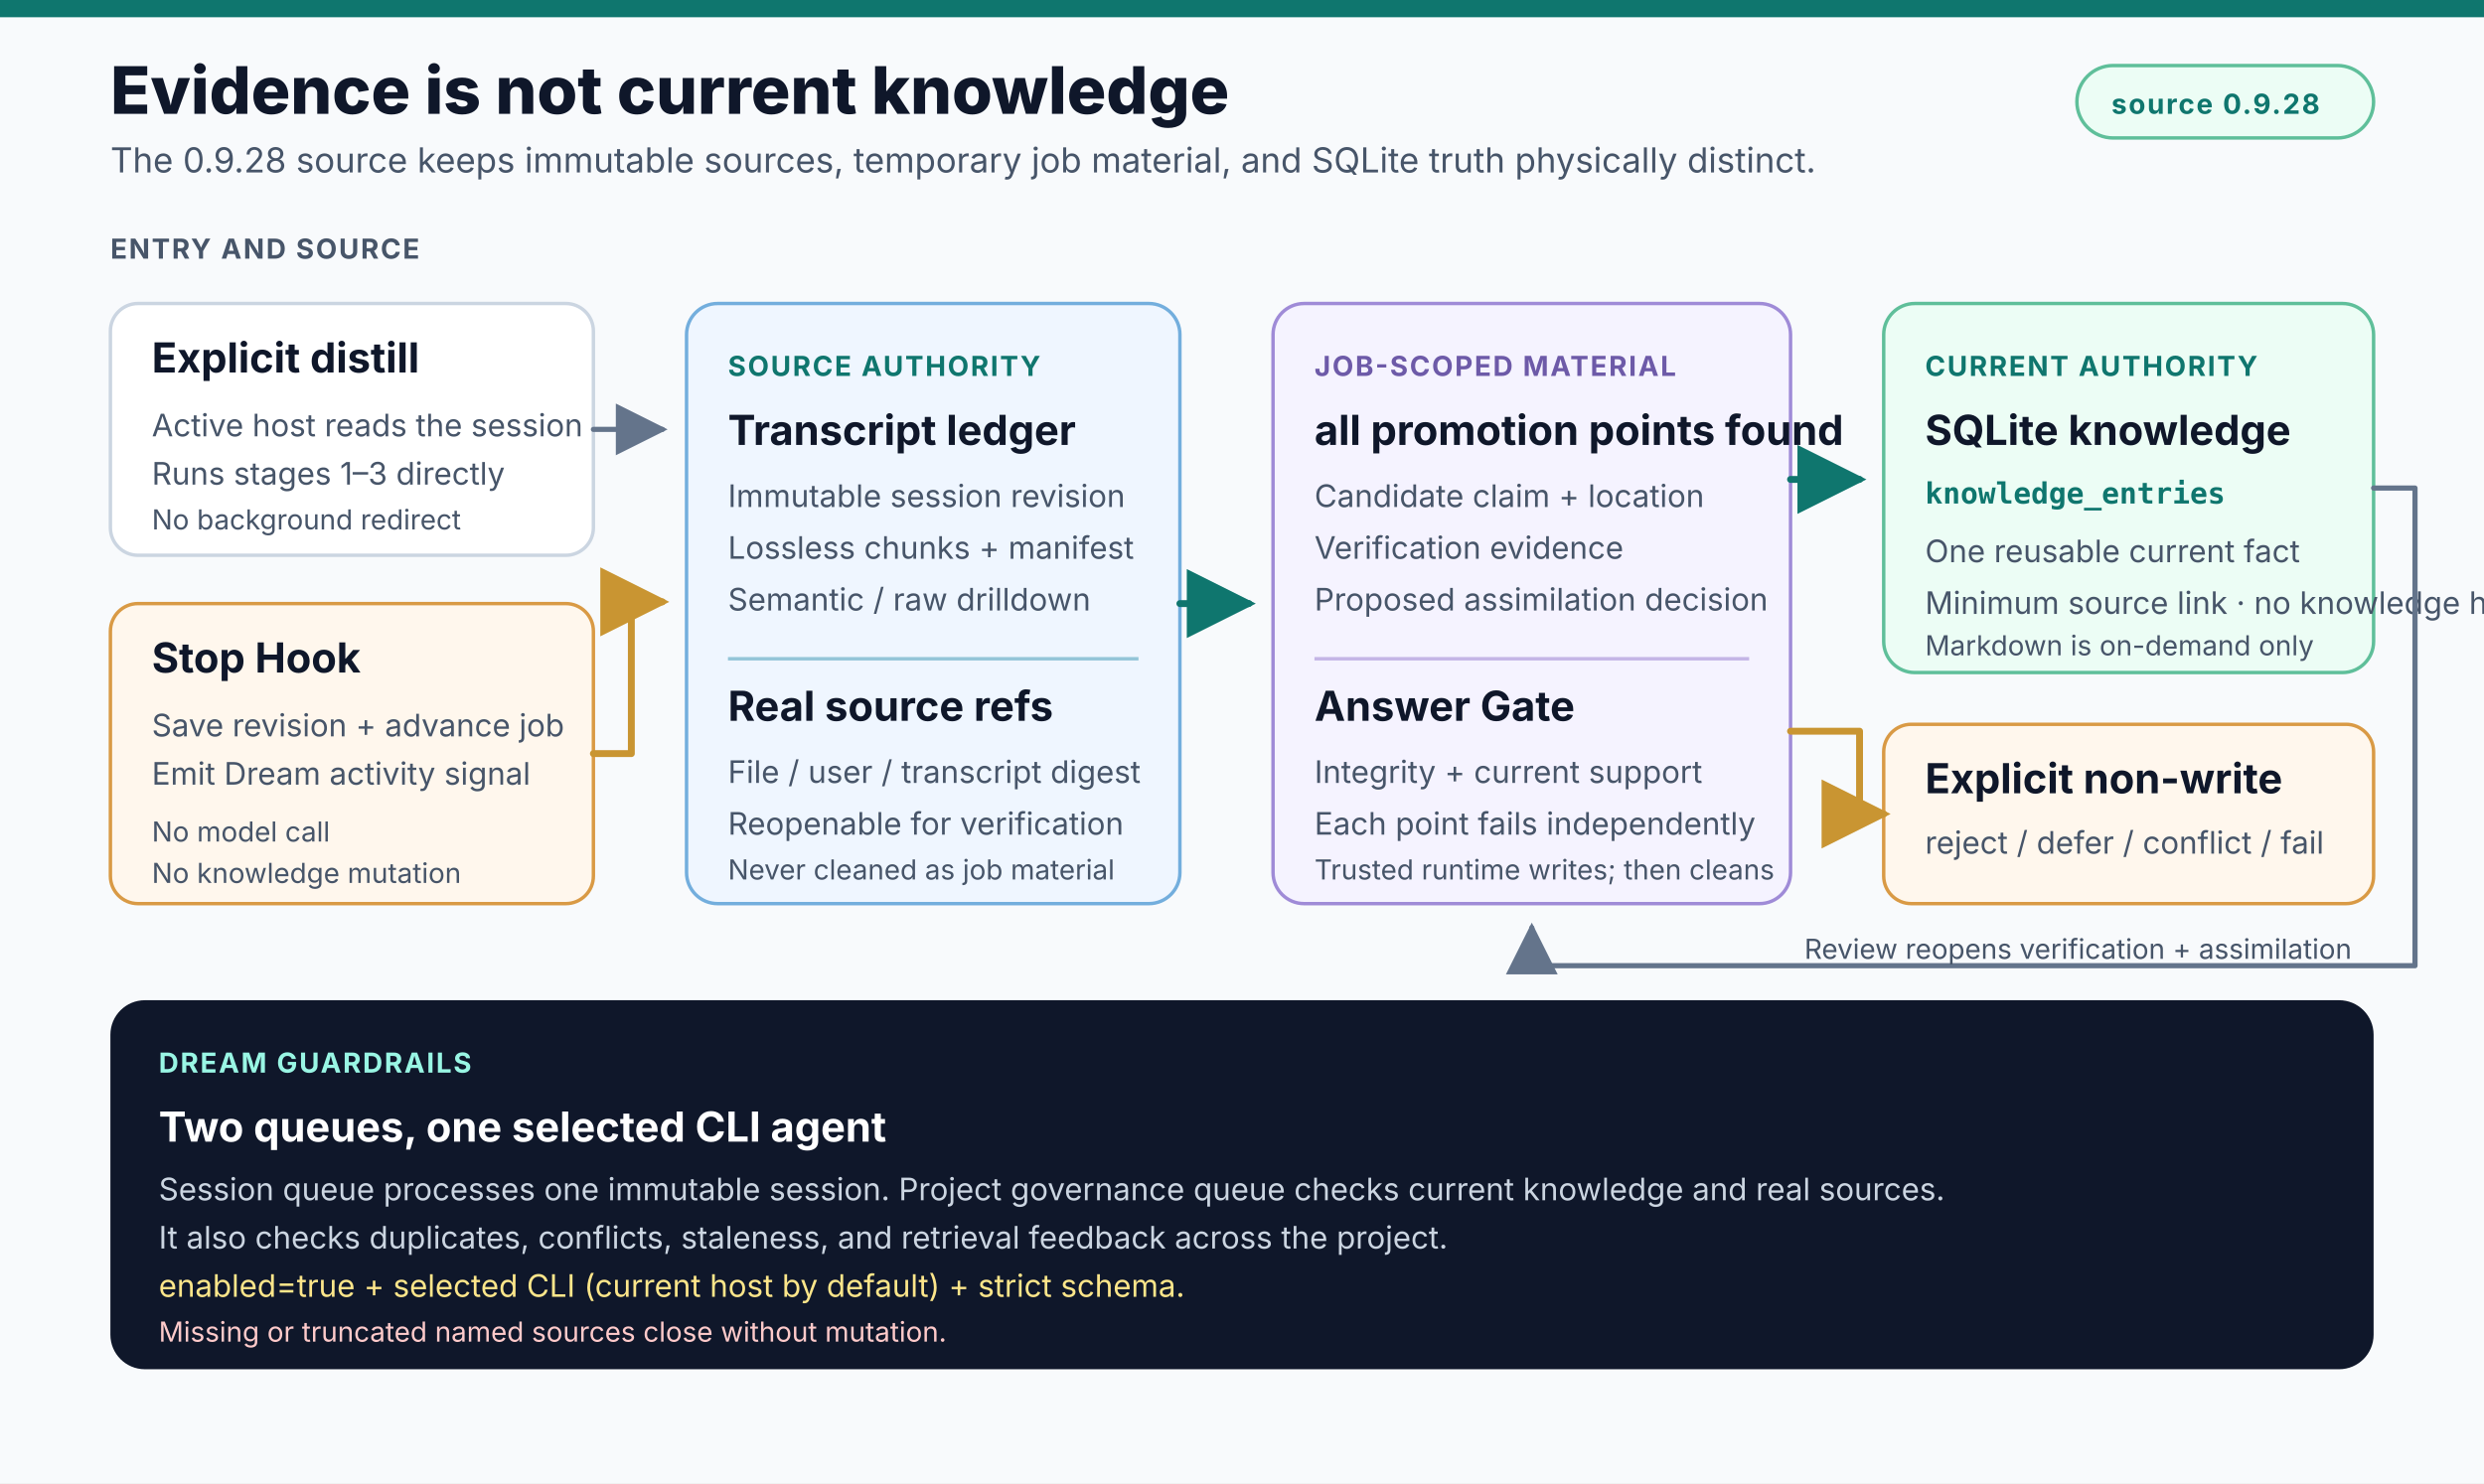
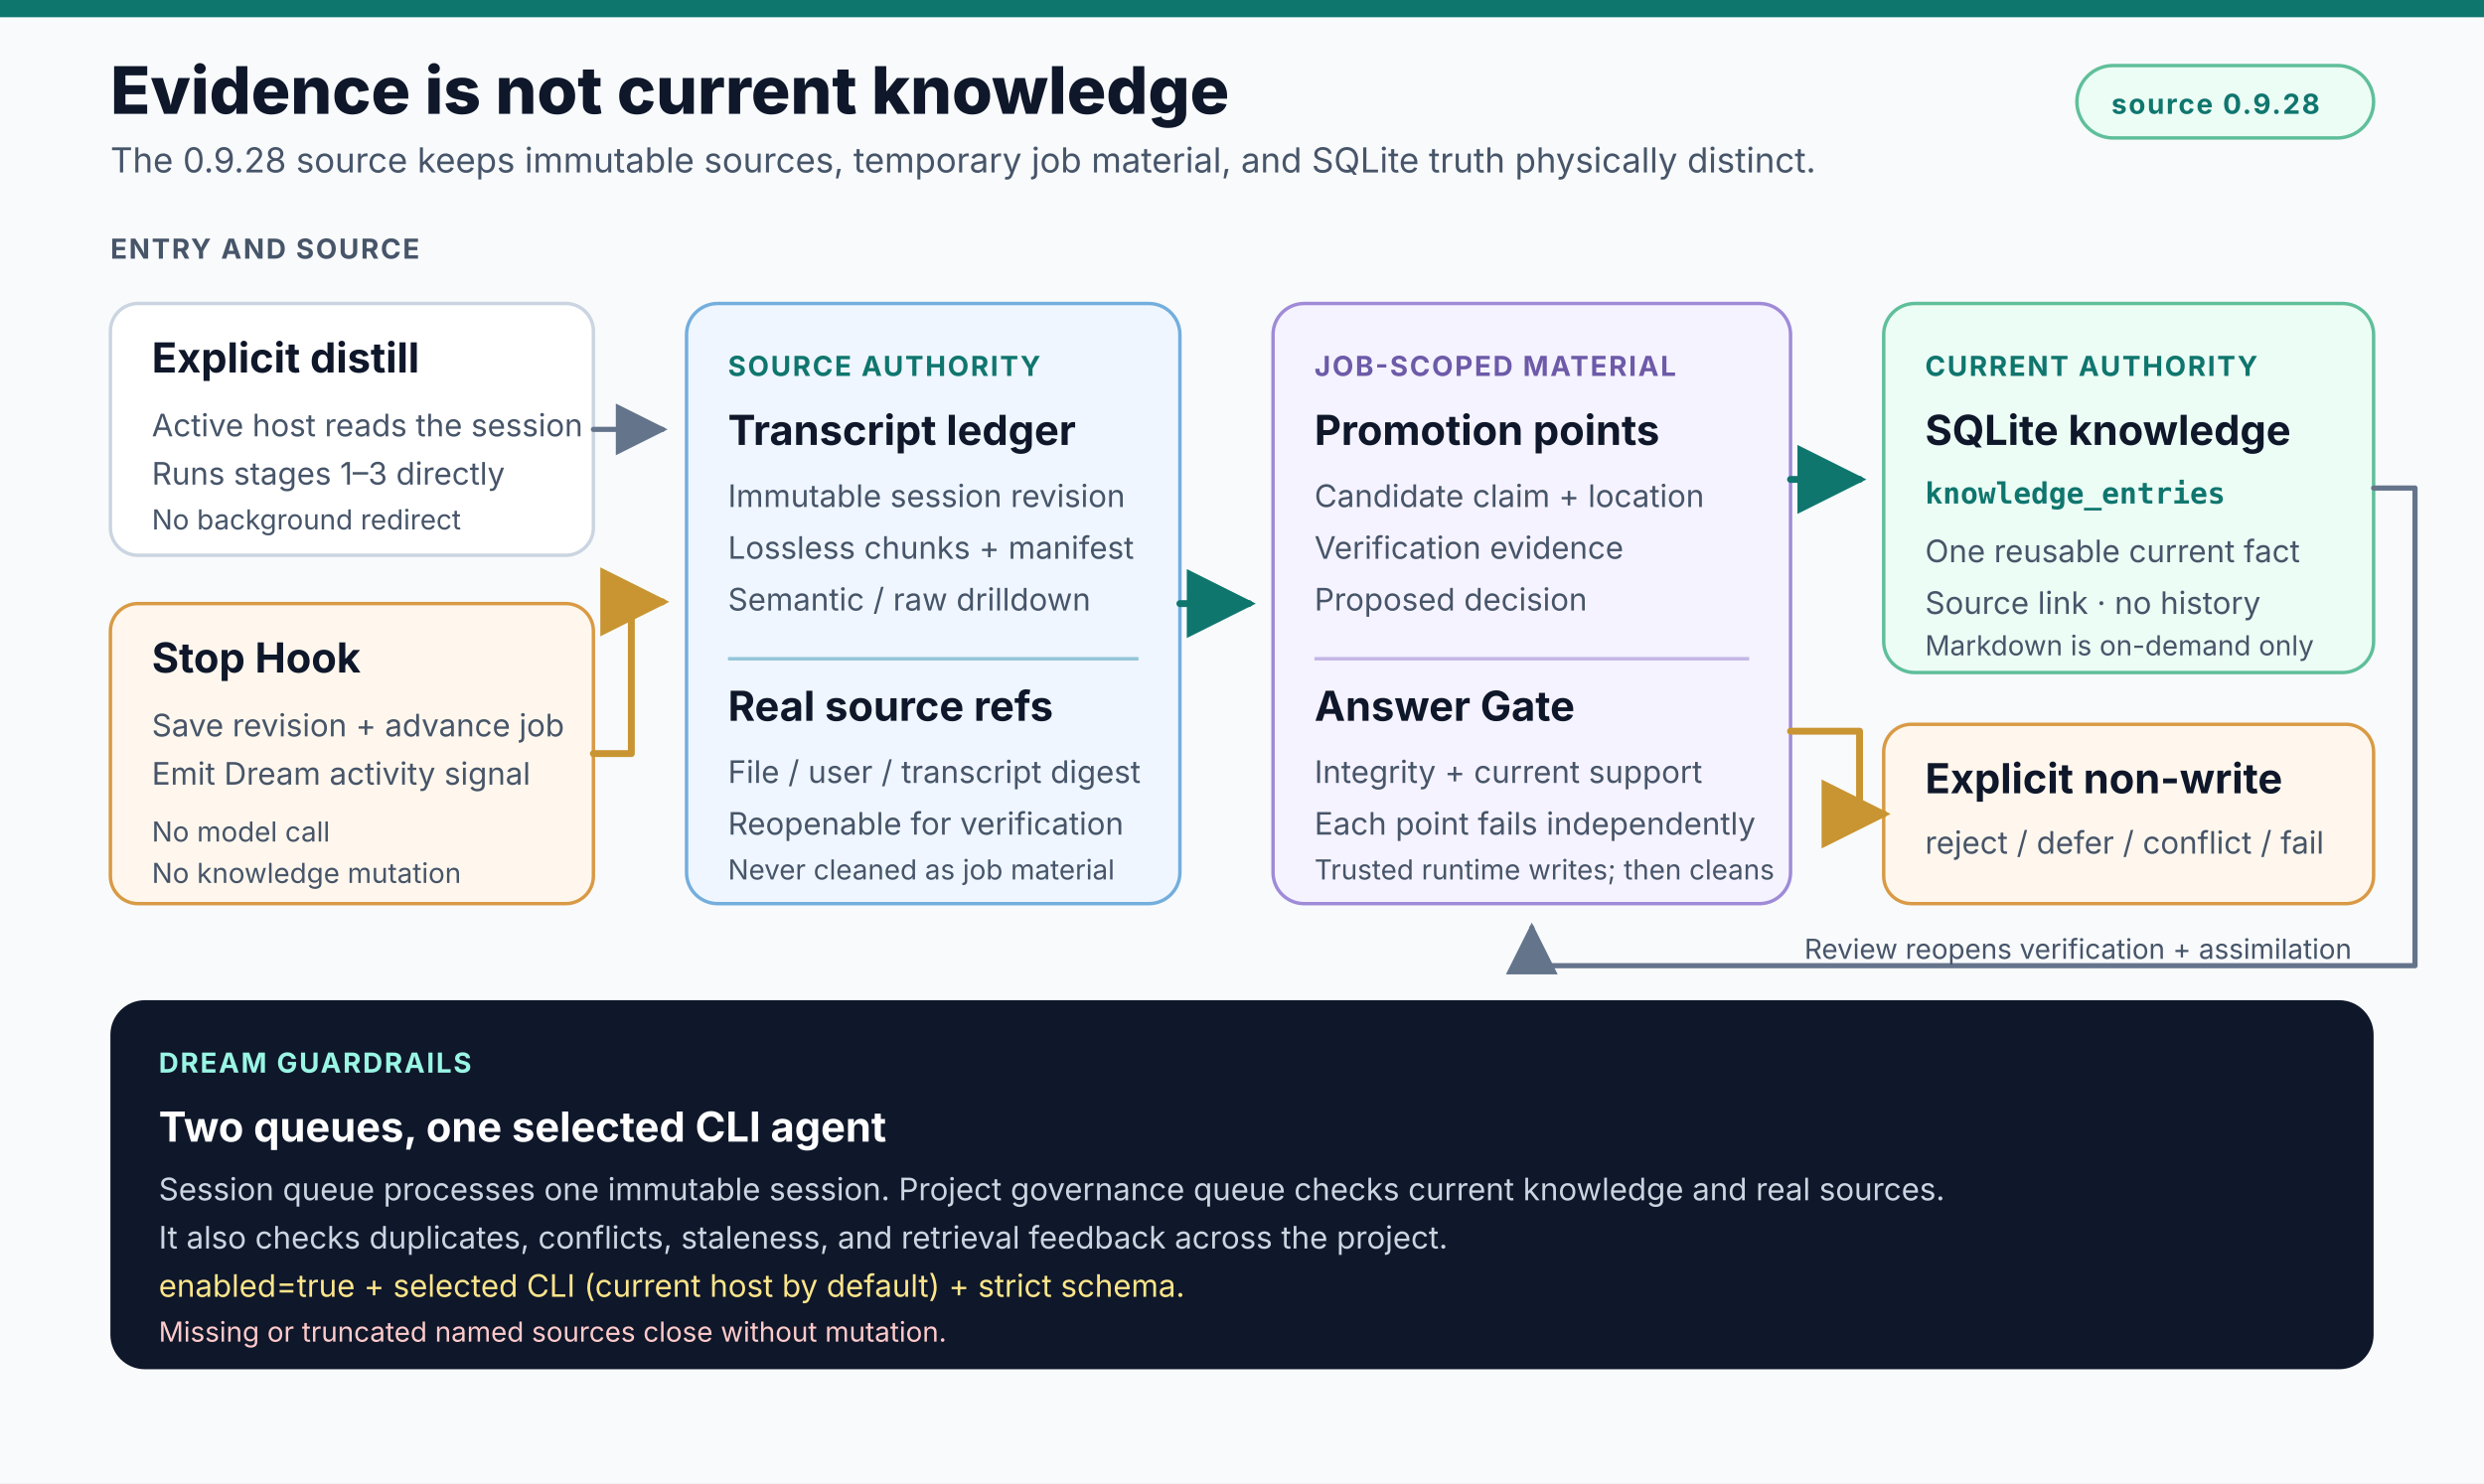
<svg xmlns="http://www.w3.org/2000/svg" width="1440" height="860" viewBox="0 0 1440 860" role="img" aria-labelledby="title desc">
  <defs>
    <style>
      text{font-family:Inter,ui-sans-serif,system-ui,-apple-system,"Segoe UI",sans-serif}
      .bg{fill:#f8fafc}.ink{fill:#0f172a}.muted{fill:#475569}.teal{fill:#0f766e}.gold{fill:#c99532}
      .card{fill:#fff;stroke:#cbd5e1;stroke-width:2}.source{fill:#eff6ff;stroke:#73aedd;stroke-width:2}
      .soft{fill:#ecfdf5;stroke:#5fbf9a;stroke-width:2}.warm{fill:#fff7ed;stroke:#d99a45;stroke-width:2}
      .violet{fill:#f5f3ff;stroke:#9f8bd7;stroke-width:2}.dark{fill:#0f172a}
      .title{font-size:38px;font-weight:760}.subtitle{font-size:20px}.eyebrow{font-size:16px;font-weight:750;letter-spacing:1px}
      .heading{font-size:24px;font-weight:750}.body{font-size:18px}.small{font-size:16px}.code{font:650 17px "Cascadia Mono",Consolas,monospace}
      .line{fill:none;stroke:#0f766e;stroke-width:4;stroke-linecap:round;stroke-linejoin:round;marker-end:url(#arrow)}
      .branch{fill:none;stroke:#64748b;stroke-width:3;stroke-linecap:round;stroke-linejoin:round;marker-end:url(#grayArrow)}
      .stop{fill:none;stroke:#c99532;stroke-width:4;stroke-linecap:round;stroke-linejoin:round;marker-end:url(#goldArrow)}
    </style>
    <marker id="arrow" markerWidth="12" markerHeight="12" refX="10" refY="6" orient="auto">
      <path d="M1 1l10 5-10 5z" fill="#0f766e" />
    </marker>
    <marker id="grayArrow" markerWidth="12" markerHeight="12" refX="10" refY="6" orient="auto">
      <path d="M1 1l10 5-10 5z" fill="#64748b" />
    </marker>
    <marker id="goldArrow" markerWidth="12" markerHeight="12" refX="10" refY="6" orient="auto">
      <path d="M1 1l10 5-10 5z" fill="#c99532" />
    </marker>
  </defs>
  <rect class="bg" width="1440" height="860" />
  <rect class="teal" width="1440" height="10" />
  <text x="64" y="66" class="title ink">Evidence is not current knowledge</text>
  <text x="64" y="100" class="subtitle muted">The 0.9.28 source keeps immutable sources, temporary job material, and SQLite truth physically distinct.</text>
  <g transform="translate(1204 38)">
    <rect class="soft" width="172" height="42" rx="21" />
    <text x="20" y="28" class="eyebrow teal">source 0.9.28</text>
  </g>
  <text x="64" y="150" class="eyebrow muted">ENTRY AND SOURCE</text>
  <g transform="translate(64 176)">
    <rect class="card" width="280" height="146" rx="16" />
    <text x="24" y="40" class="heading ink">Explicit distill</text>
    <text x="24" y="77" class="body muted">Active host reads the session</text>
    <text x="24" y="105" class="body muted">Runs stages 1–3 directly</text>
    <text x="24" y="131" class="small muted">No background redirect</text>
  </g>
  <g transform="translate(64 350)">
    <rect class="warm" width="280" height="174" rx="16" />
    <text x="24" y="40" class="heading ink">Stop Hook</text>
    <text x="24" y="77" class="body muted">Save revision + advance job</text>
    <text x="24" y="105" class="body muted">Emit Dream activity signal</text>
    <text x="24" y="138" class="small muted">No model call</text>
    <text x="24" y="162" class="small muted">No knowledge mutation</text>
  </g>
  <g transform="translate(398 176)">
    <rect class="source" width="286" height="348" rx="18" />
    <text x="24" y="42" class="eyebrow teal">SOURCE AUTHORITY</text>
    <text x="24" y="82" class="heading ink">Transcript ledger</text>
    <text x="24" y="118" class="body muted">Immutable session revision</text>
    <text x="24" y="148" class="body muted">Lossless chunks + manifest</text>
    <text x="24" y="178" class="body muted">Semantic / raw drilldown</text>
    <line x1="24" y1="206" x2="262" y2="206" stroke="#93c5d8" stroke-width="2" />
    <text x="24" y="242" class="heading ink">Real source refs</text>
    <text x="24" y="278" class="body muted">File / user / transcript digest</text>
    <text x="24" y="308" class="body muted">Reopenable for verification</text>
    <text x="24" y="334" class="small muted">Never cleaned as job material</text>
  </g>
  <path class="branch" d="M344 249h40" />
  <path class="stop" d="M344 437h22v-88h18" />
  <g transform="translate(738 176)">
    <rect class="violet" width="300" height="348" rx="18" />
    <text x="24" y="42" class="eyebrow" fill="#6d5aa8">JOB-SCOPED MATERIAL</text>
-     <text x="24" y="82" class="heading ink">all promotion points found</text>
+     <text x="24" y="82" class="heading ink">Promotion points</text>
    <text x="24" y="118" class="body muted">Candidate claim + location</text>
    <text x="24" y="148" class="body muted">Verification evidence</text>
-     <text x="24" y="178" class="body muted">Proposed assimilation decision</text>
+     <text x="24" y="178" class="body muted">Proposed decision</text>
    <line x1="24" y1="206" x2="276" y2="206" stroke="#c4b5e6" stroke-width="2" />
    <text x="24" y="242" class="heading ink">Answer Gate</text>
    <text x="24" y="278" class="body muted">Integrity + current support</text>
    <text x="24" y="308" class="body muted">Each point fails independently</text>
    <text x="24" y="334" class="small muted">Trusted runtime writes; then cleans</text>
  </g>
  <path class="line" d="M684 350h40" />
  <g transform="translate(1092 176)">
    <rect class="soft" width="284" height="214" rx="18" />
    <text x="24" y="42" class="eyebrow teal">CURRENT AUTHORITY</text>
    <text x="24" y="82" class="heading ink">SQLite knowledge</text>
    <text x="24" y="116" class="code teal">knowledge_entries</text>
    <text x="24" y="150" class="body muted">One reusable current fact</text>
-     <text x="24" y="180" class="body muted">Minimum source link · no knowledge history</text>
+     <text x="24" y="180" class="body muted">Source link · no history</text>
    <text x="24" y="204" class="small muted">Markdown is on-demand only</text>
  </g>
  <g transform="translate(1092 420)">
    <rect class="warm" width="284" height="104" rx="16" />
    <text x="24" y="40" class="heading ink">Explicit non-write</text>
    <text x="24" y="75" class="body muted">reject / defer / conflict / fail</text>
  </g>
  <path class="line" d="M1038 278h40" />
  <path class="stop" d="M1038 424h40v48h14" />
  <g transform="translate(64 580)">
    <rect class="dark" width="1312" height="214" rx="20" />
    <text x="28" y="42" class="eyebrow" fill="#99f6e4">DREAM GUARDRAILS</text>
    <text x="28" y="82" class="heading" fill="#fff">Two queues, one selected CLI agent</text>
    <text x="28" y="116" class="body" fill="#cbd5e1">Session queue processes one immutable session. Project governance queue checks current knowledge and real sources.</text>
    <text x="28" y="144" class="body" fill="#cbd5e1">It also checks duplicates, conflicts, staleness, and retrieval feedback across the project.</text>
    <text x="28" y="172" class="body" fill="#fde68a">enabled=true + selected CLI (current host by default) + strict schema.</text>
    <text x="28" y="198" class="small" fill="#fecaca">Missing or truncated named sources close without mutation.</text>
  </g>
  <path class="branch" d="M1376 283h24v277H888v-22" />
  <text x="1046" y="556" class="small muted">Review reopens verification + assimilation</text>
</svg>
